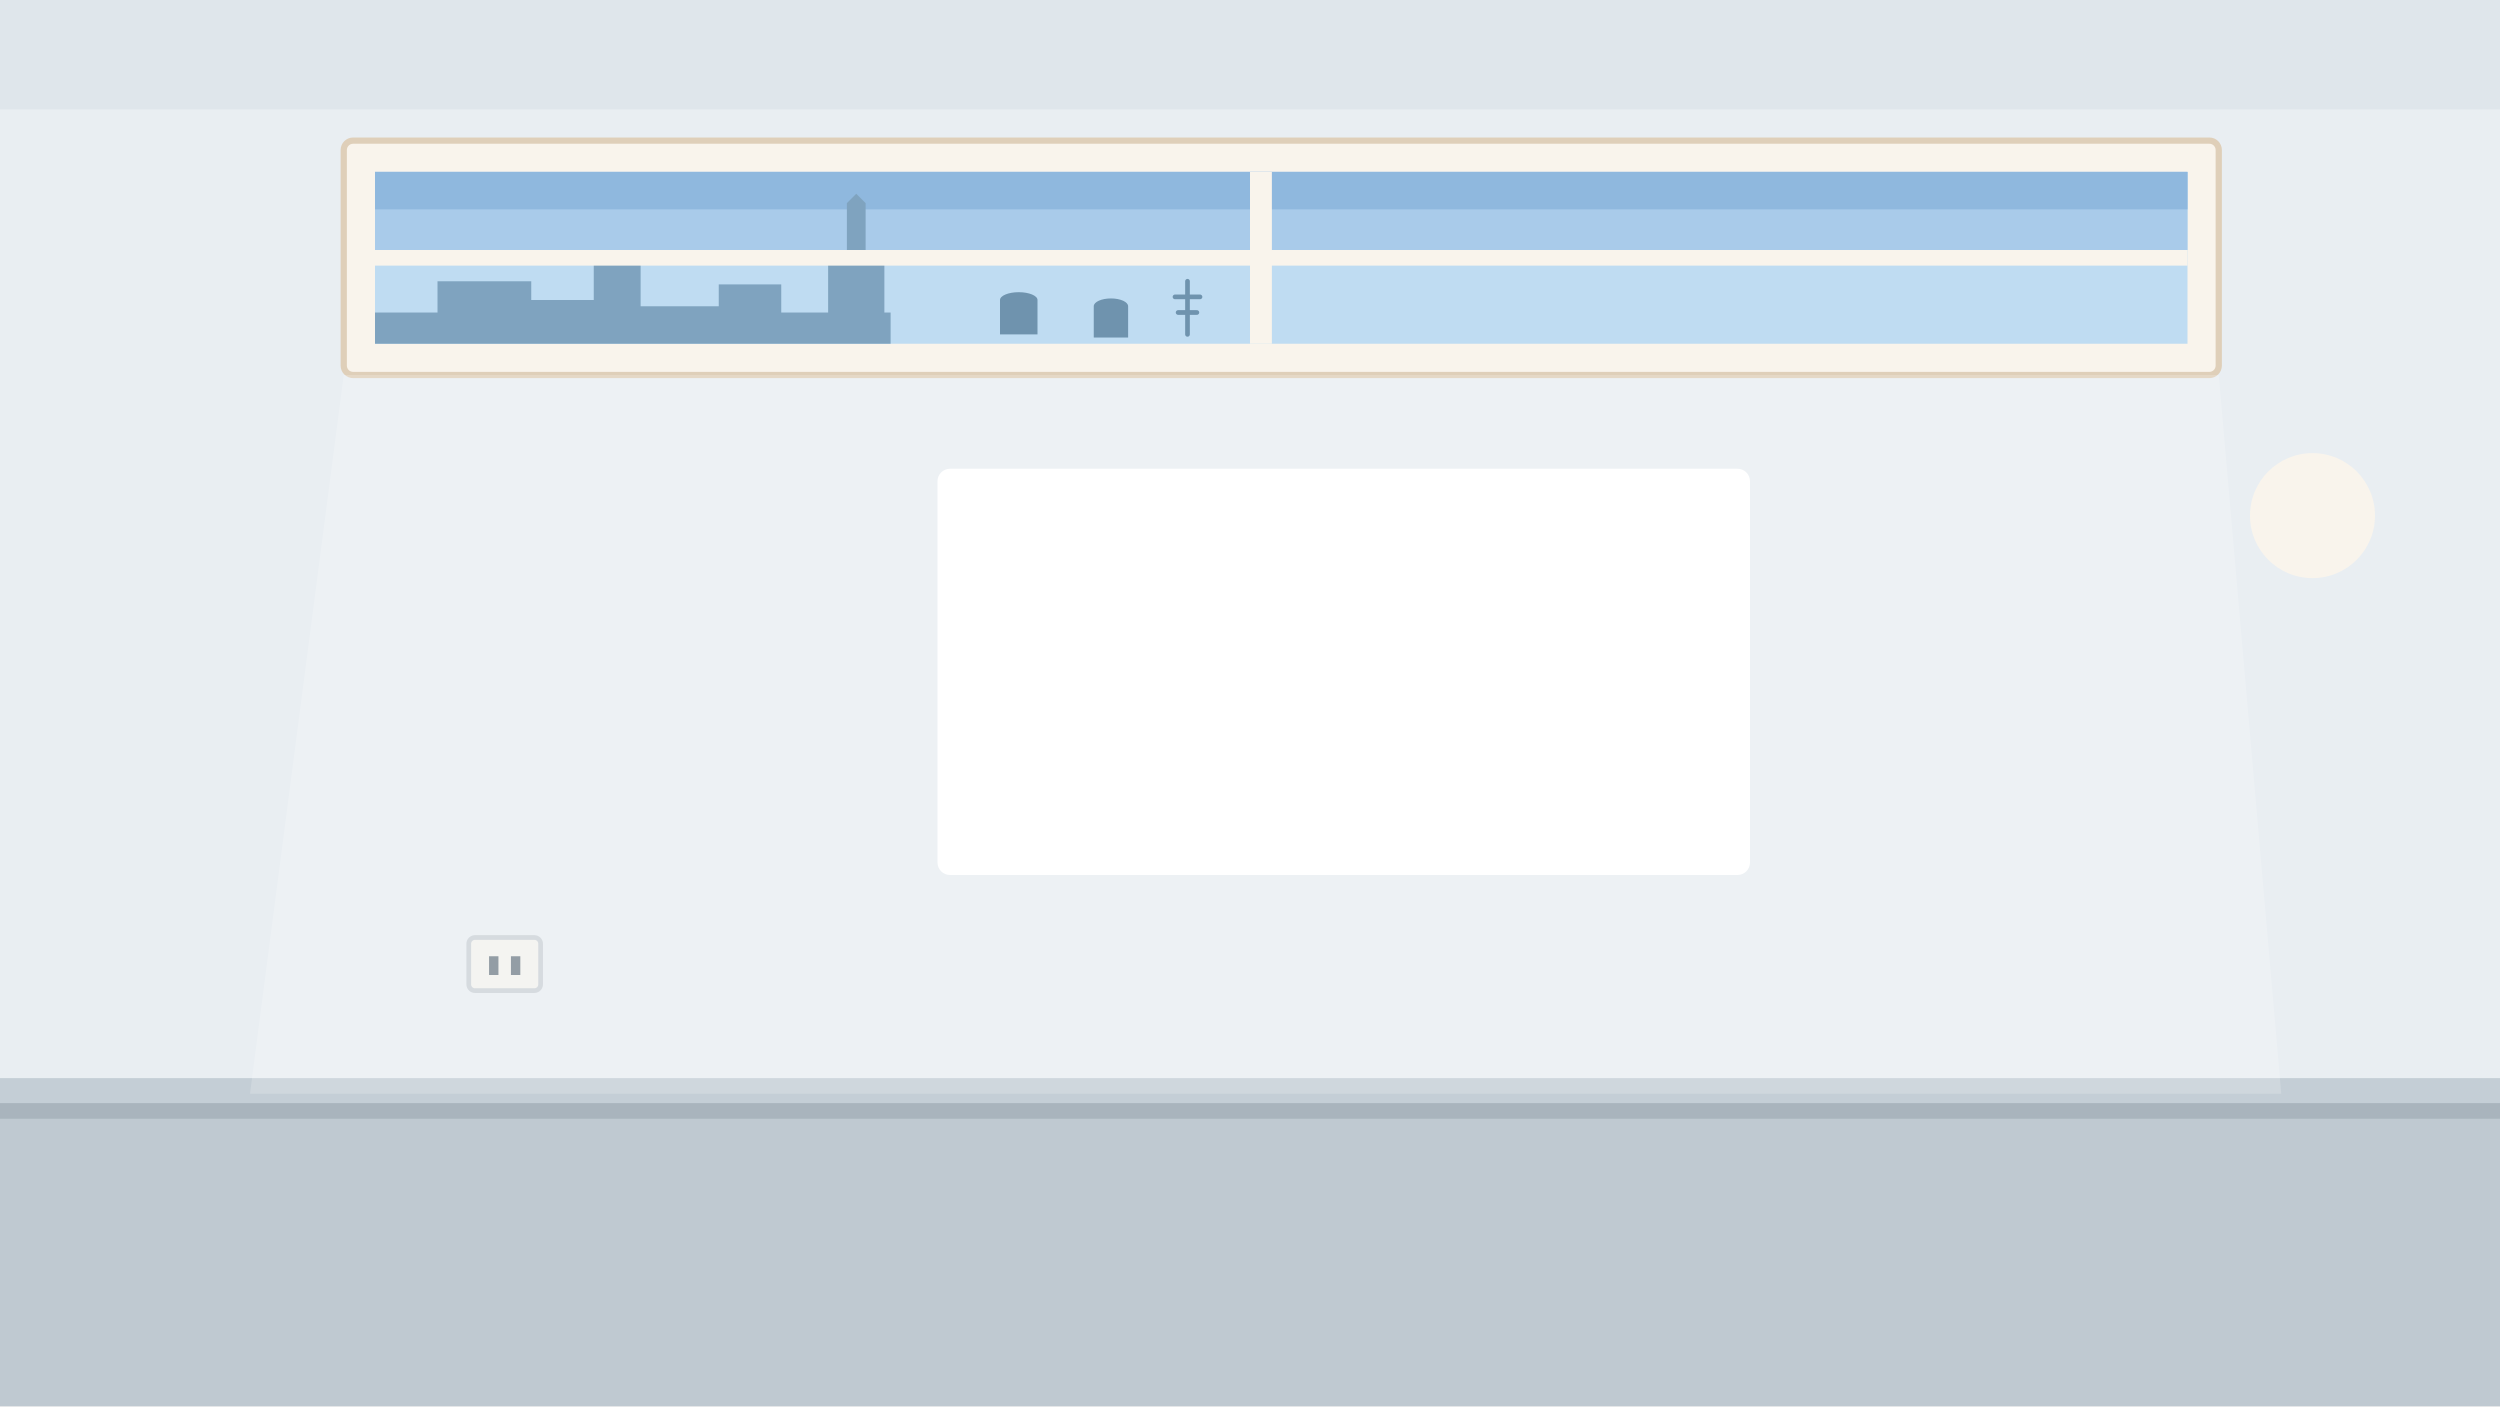
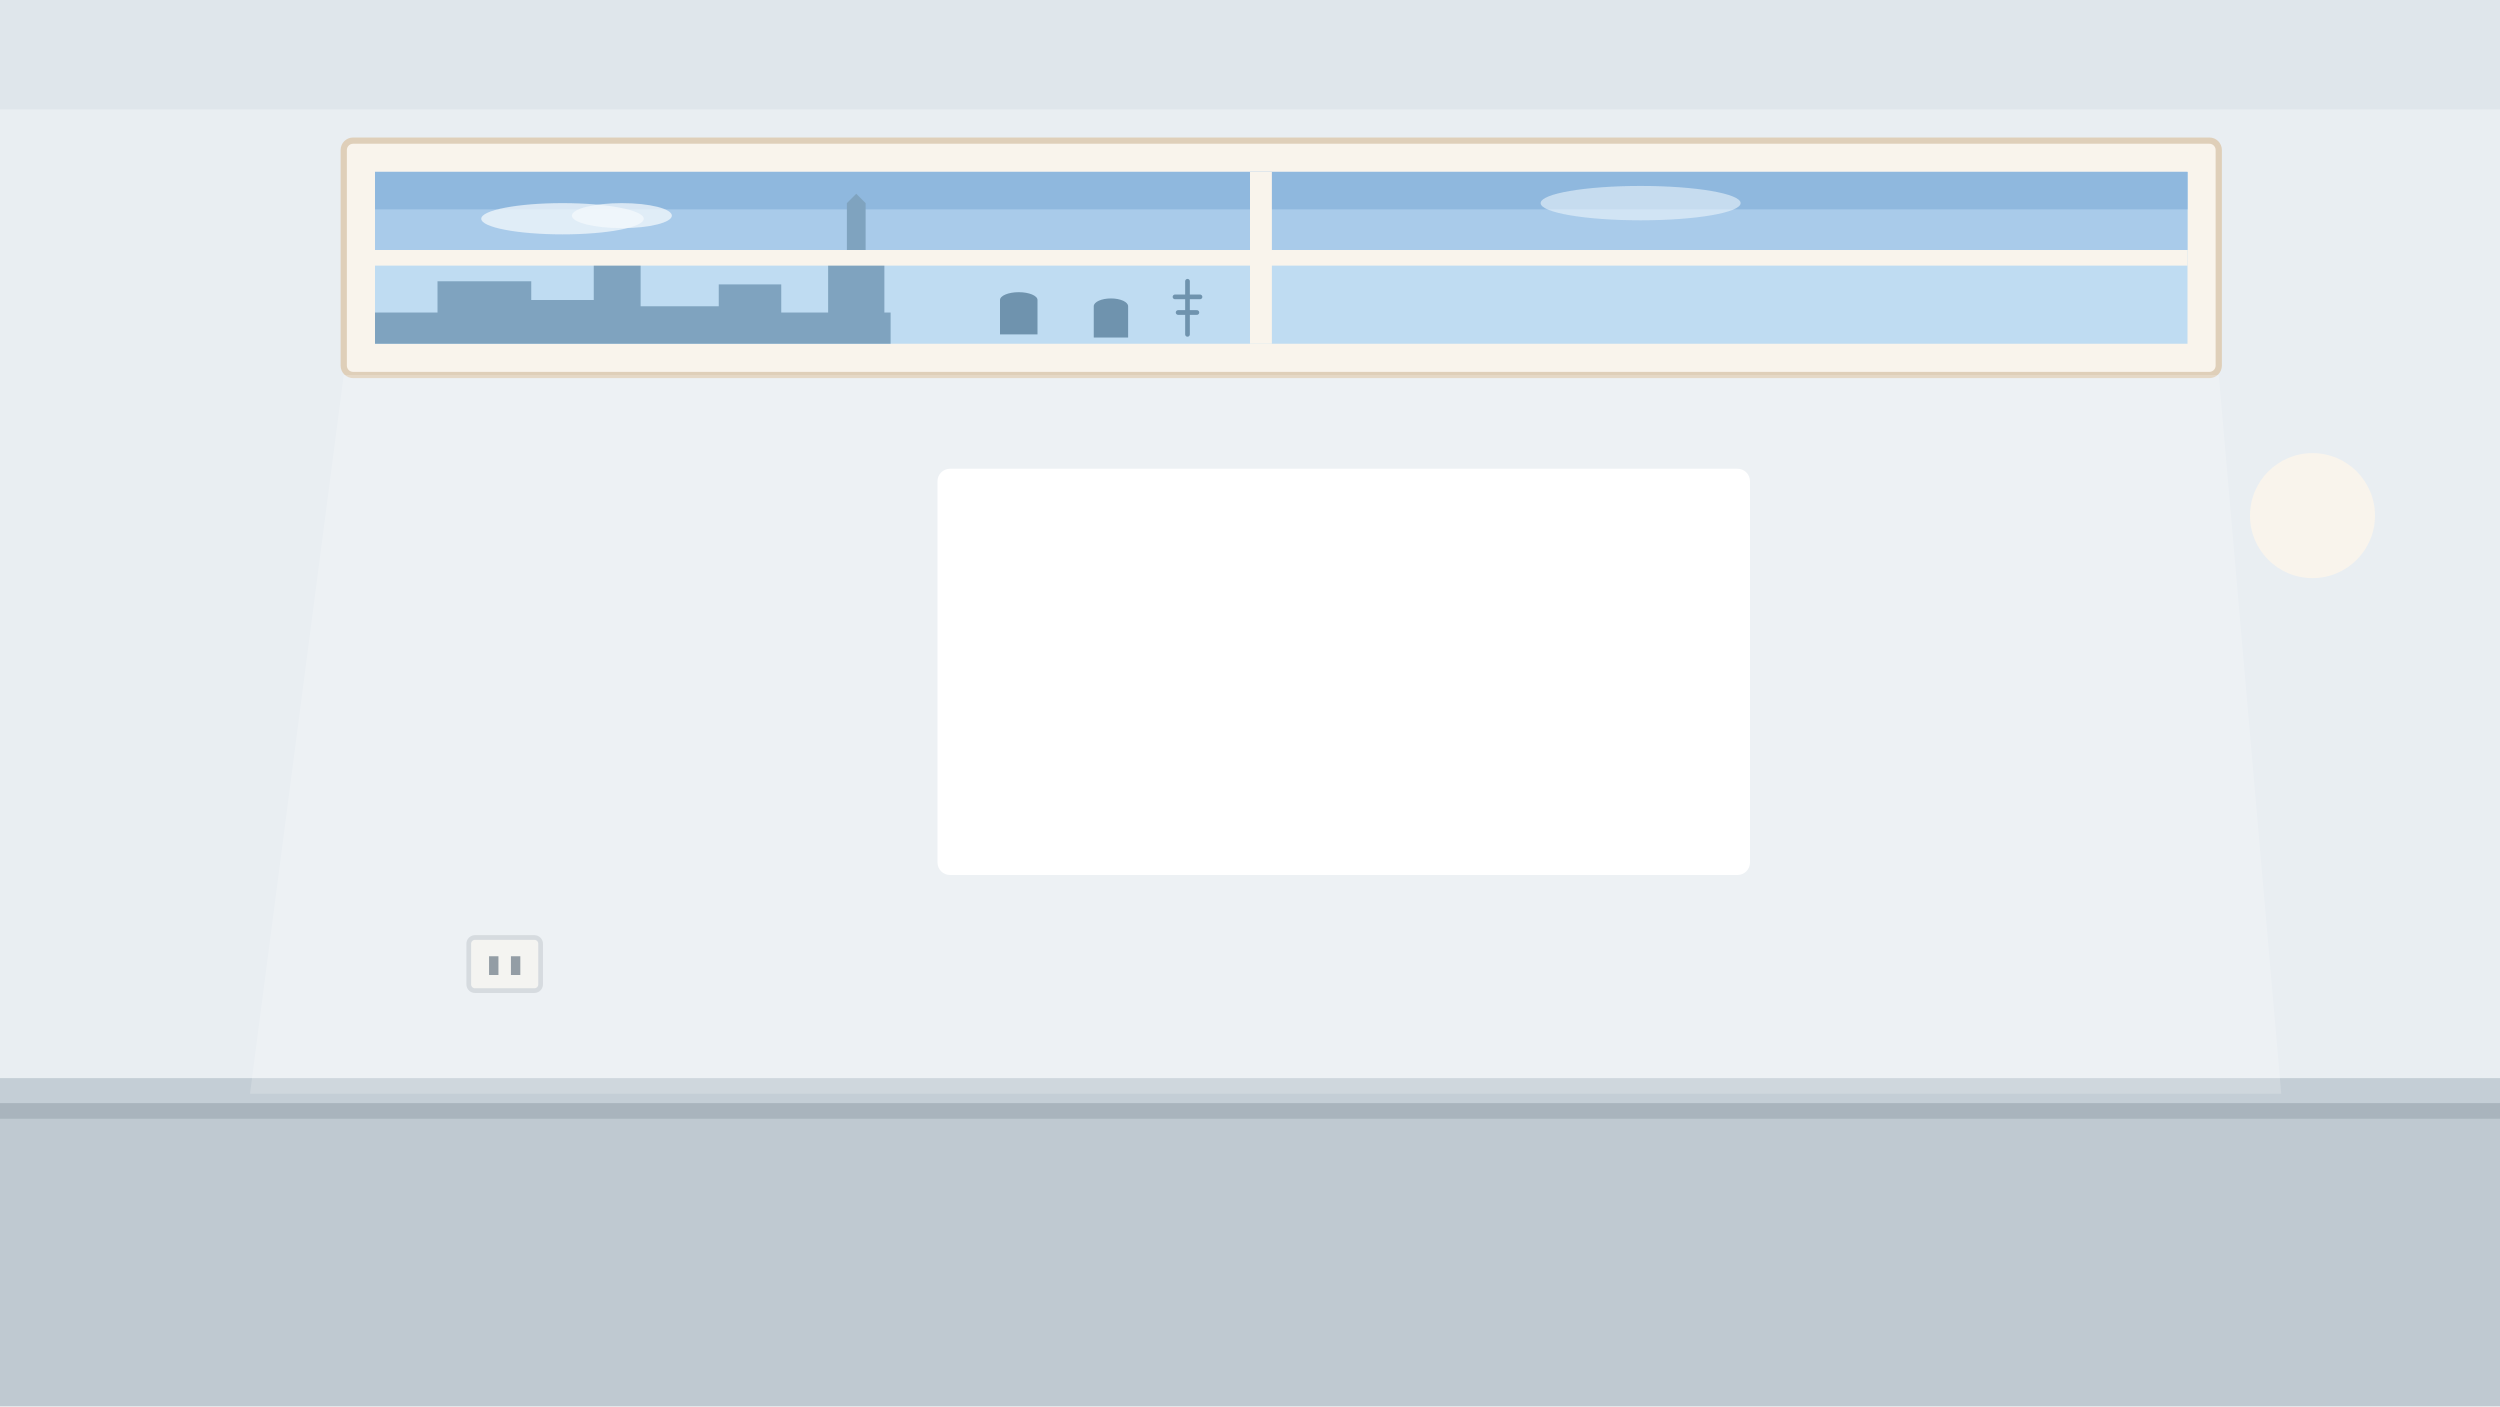
<svg xmlns="http://www.w3.org/2000/svg" viewBox="0 0 1600 900" fill="none" stroke="none">
  <rect x="0" y="0" width="1600" height="710" fill="#E9EEF2" />
  <rect x="0" y="0" width="1600" height="70" fill="#DFE6EB" />
  <rect x="0" y="690" width="1600" height="16" fill="#C4CED6" />
  <rect x="0" y="706" width="1600" height="194" fill="#BFC9D1" />
  <rect x="0" y="706" width="1600" height="10" fill="#A9B4BD" />
  <rect x="300" y="600" width="46" height="34" rx="4" fill="#F1F1EE" stroke="#CDD3D8" stroke-width="3" />
  <path d="M 313 612 h 6 v 12 h -6 Z M 327 612 h 6 v 12 h -6 Z" fill="#7B8791" />
  <g>
    <rect x="220" y="90" width="1200" height="150" rx="6" fill="#F9F4EC" stroke="#DFCFB9" stroke-width="4" />
    <g data-motion="dusk" style="animation-range: entry 0% exit 100%">
      <rect x="240" y="110" width="1160" height="110" fill="#BFDCF2" />
      <rect x="240" y="110" width="1160" height="50" fill="#A9CBEA" />
      <rect x="240" y="110" width="1160" height="24" fill="#8FB8DE" />
    </g>
+     <g data-loop="window">
+       <ellipse cx="360" cy="140" rx="52" ry="10" fill="#F5F9FC" opacity="0.72" />
+       <ellipse cx="398" cy="138" rx="32" ry="8" fill="#F5F9FC" opacity="0.72" />
+       <ellipse cx="1050" cy="130" rx="64" ry="11" fill="#EEF6FB" opacity="0.58" />
+     </g>
    <circle cx="1480" cy="330" r="40" fill="#F9F4EC" />
    <path d="M 240 200 h 40 v -20 h 60 v 12 h 40 v -26 h 30 v 30 h 50 v -14 h 40 v 18 h 30 v -40 h 12 v -30 l 6 -6 l 6 6 v 30 h 12 v 40 h 4 v 20 h -330 Z" fill="#7FA3BF" />
    <path d="M 640 214 v -22 a 12 5 0 0 1 24 0 v 22 Z M 700 216 v -20 a 11 5 0 0 1 22 0 v 20 Z" fill="#6F93AE" />
    <path d="M 760 214 v -34 M 752 190 h 16 M 754 200 h 12" stroke="#6F93AE" stroke-width="3" stroke-linecap="round" />
    <path d="M 240 220 h 1160 v 0 h -1160 Z" fill="#A9CBEA" />
    <rect x="800" y="110" width="14" height="110" fill="#F9F4EC" />
    <rect x="240" y="160" width="1160" height="10" fill="#F9F4EC" />
    <path d="M 220 240 L 160 700 H 1460 L 1420 240 Z" fill="#FFFFFF" fill-opacity="0.18" />
  </g>
  <path d="M 200 90 C 200 90 200 90 200 240 C 200 240 200 240 200 240 C 200 240 200 90 200 90 Z" fill="#E9EEF2" />
  <path d="M 1440 90 C 1440 90 1440 90 1440 240 C 1440 240 1440 240 1440 240 C 1440 240 1440 90 1440 90 Z" fill="#E9EEF2" />
  <rect x="1090" y="110" width="520" height="16" rx="8" fill="#8B6B4A" opacity="0" />
  <rect x="600" y="300" width="520" height="260" rx="8" fill="#FFFFFF" opacity="1" />
</svg>
